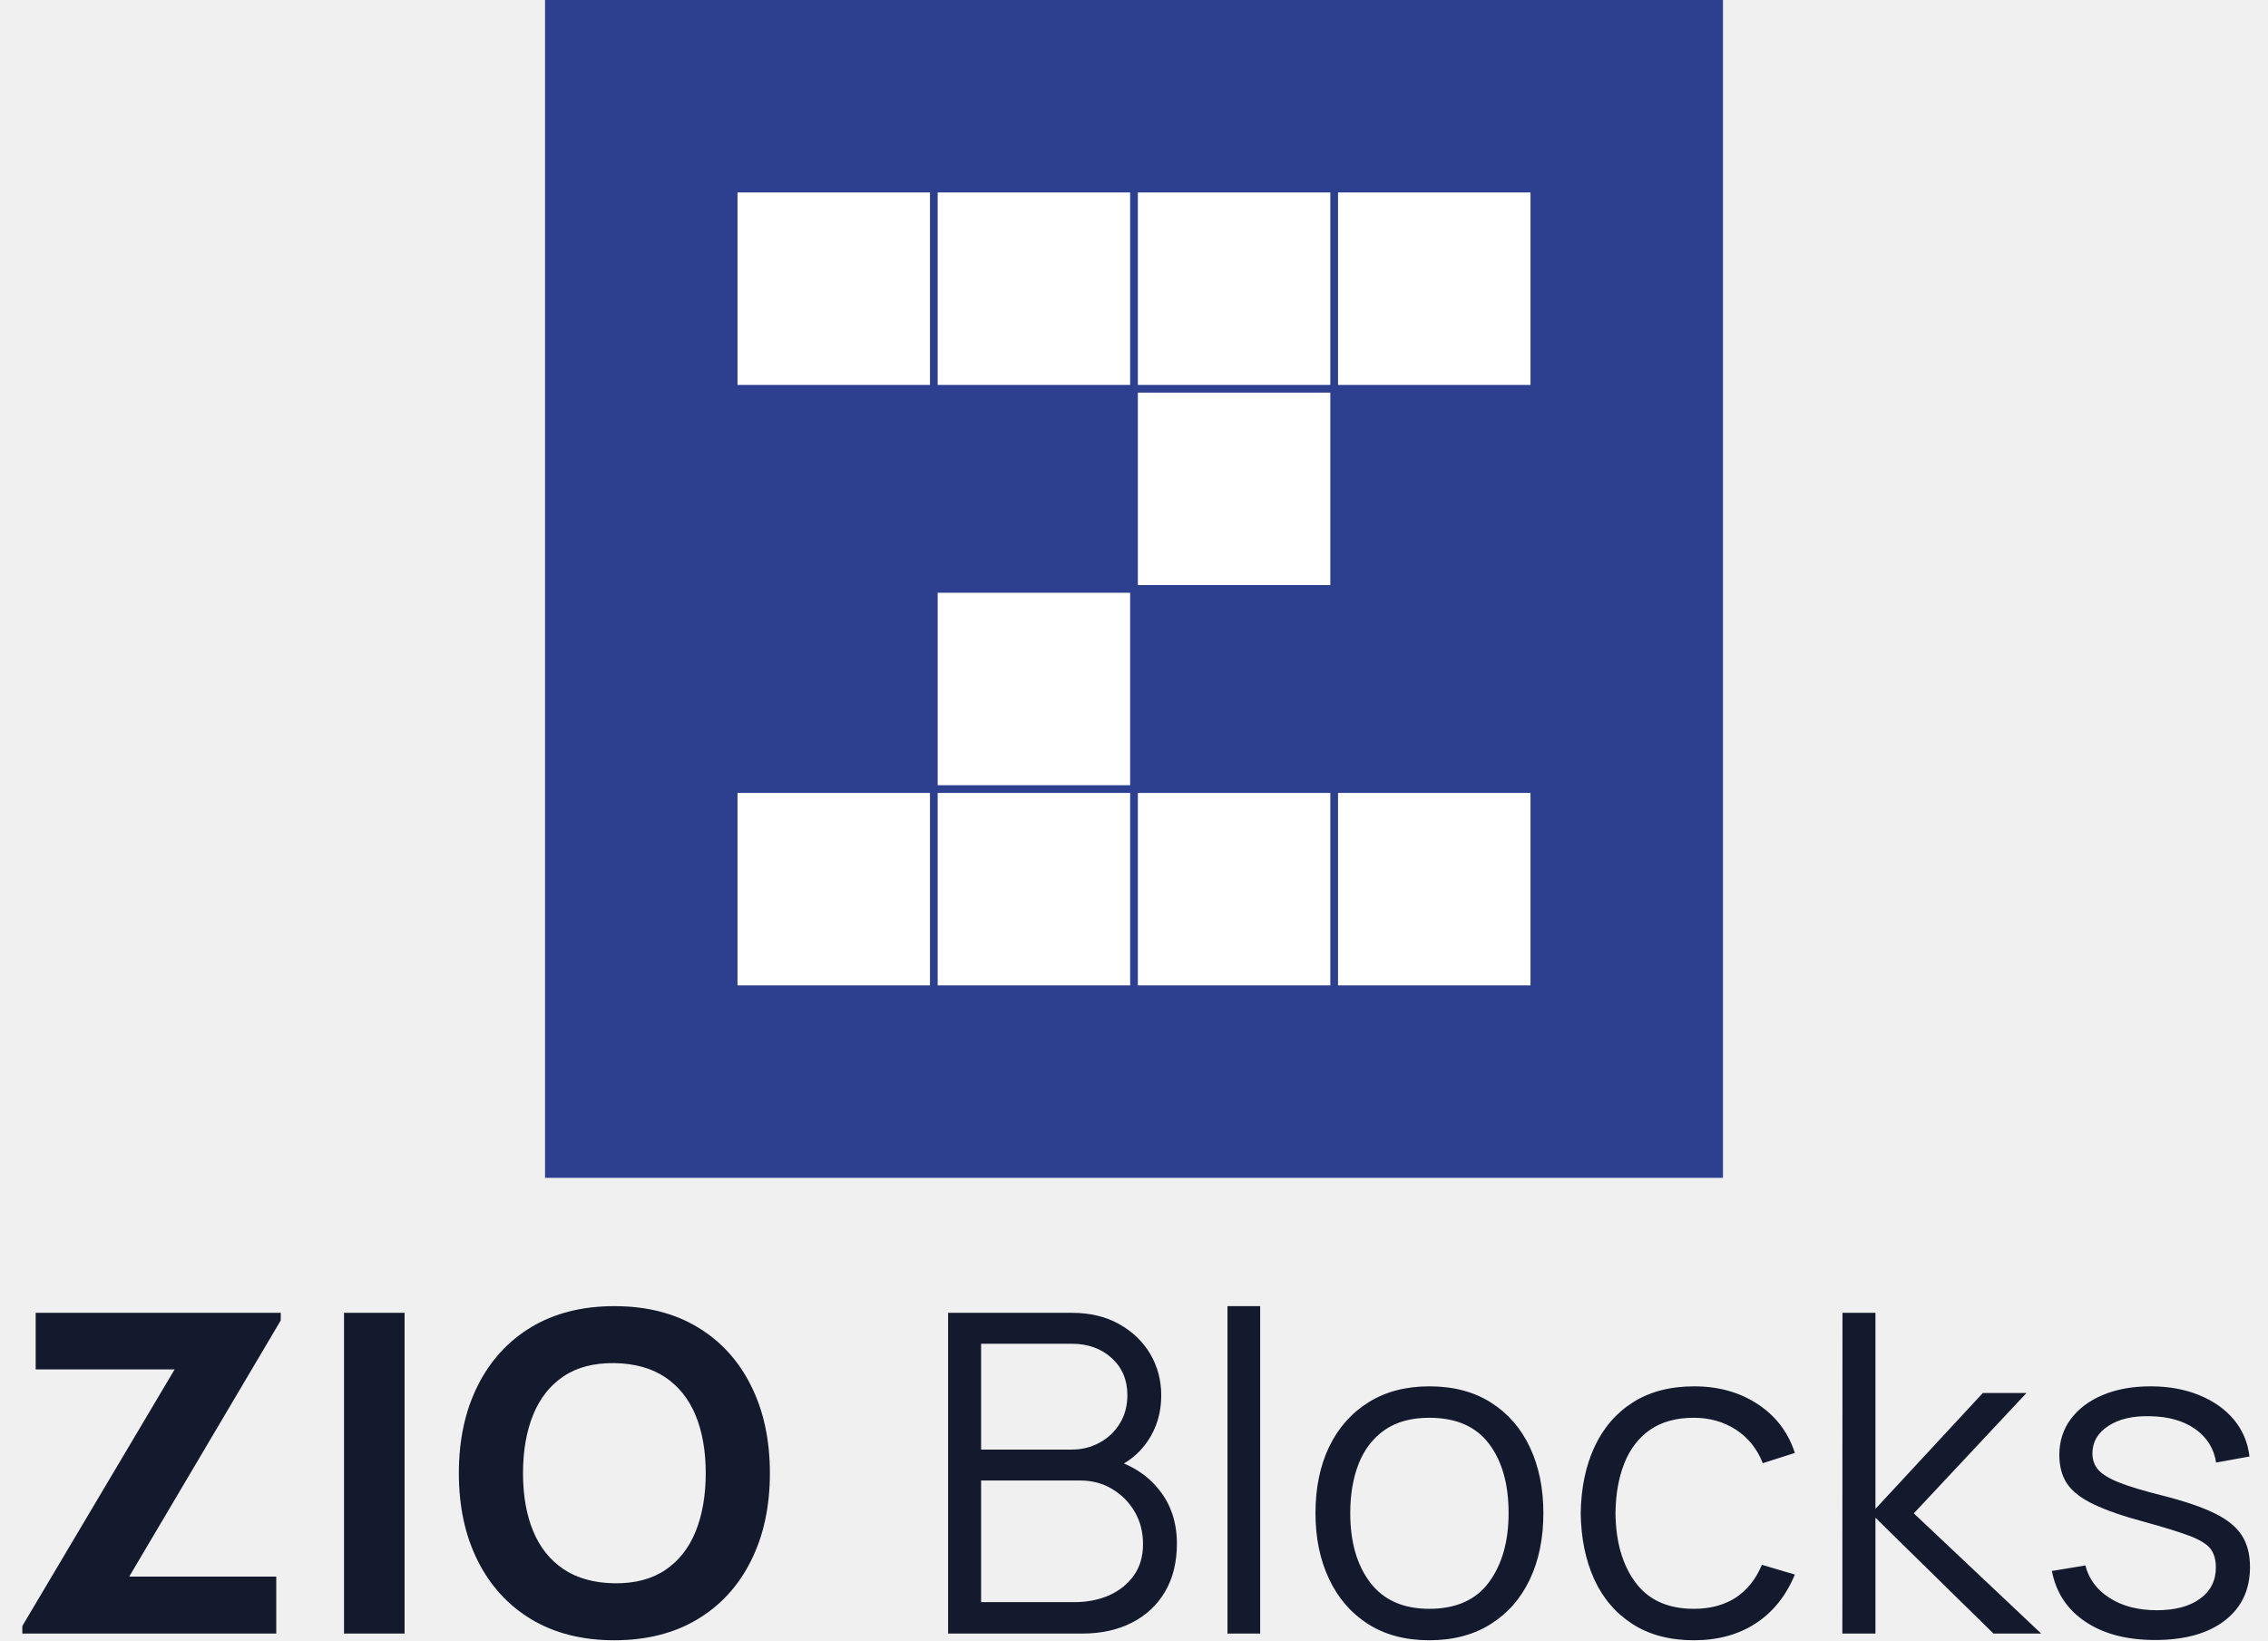
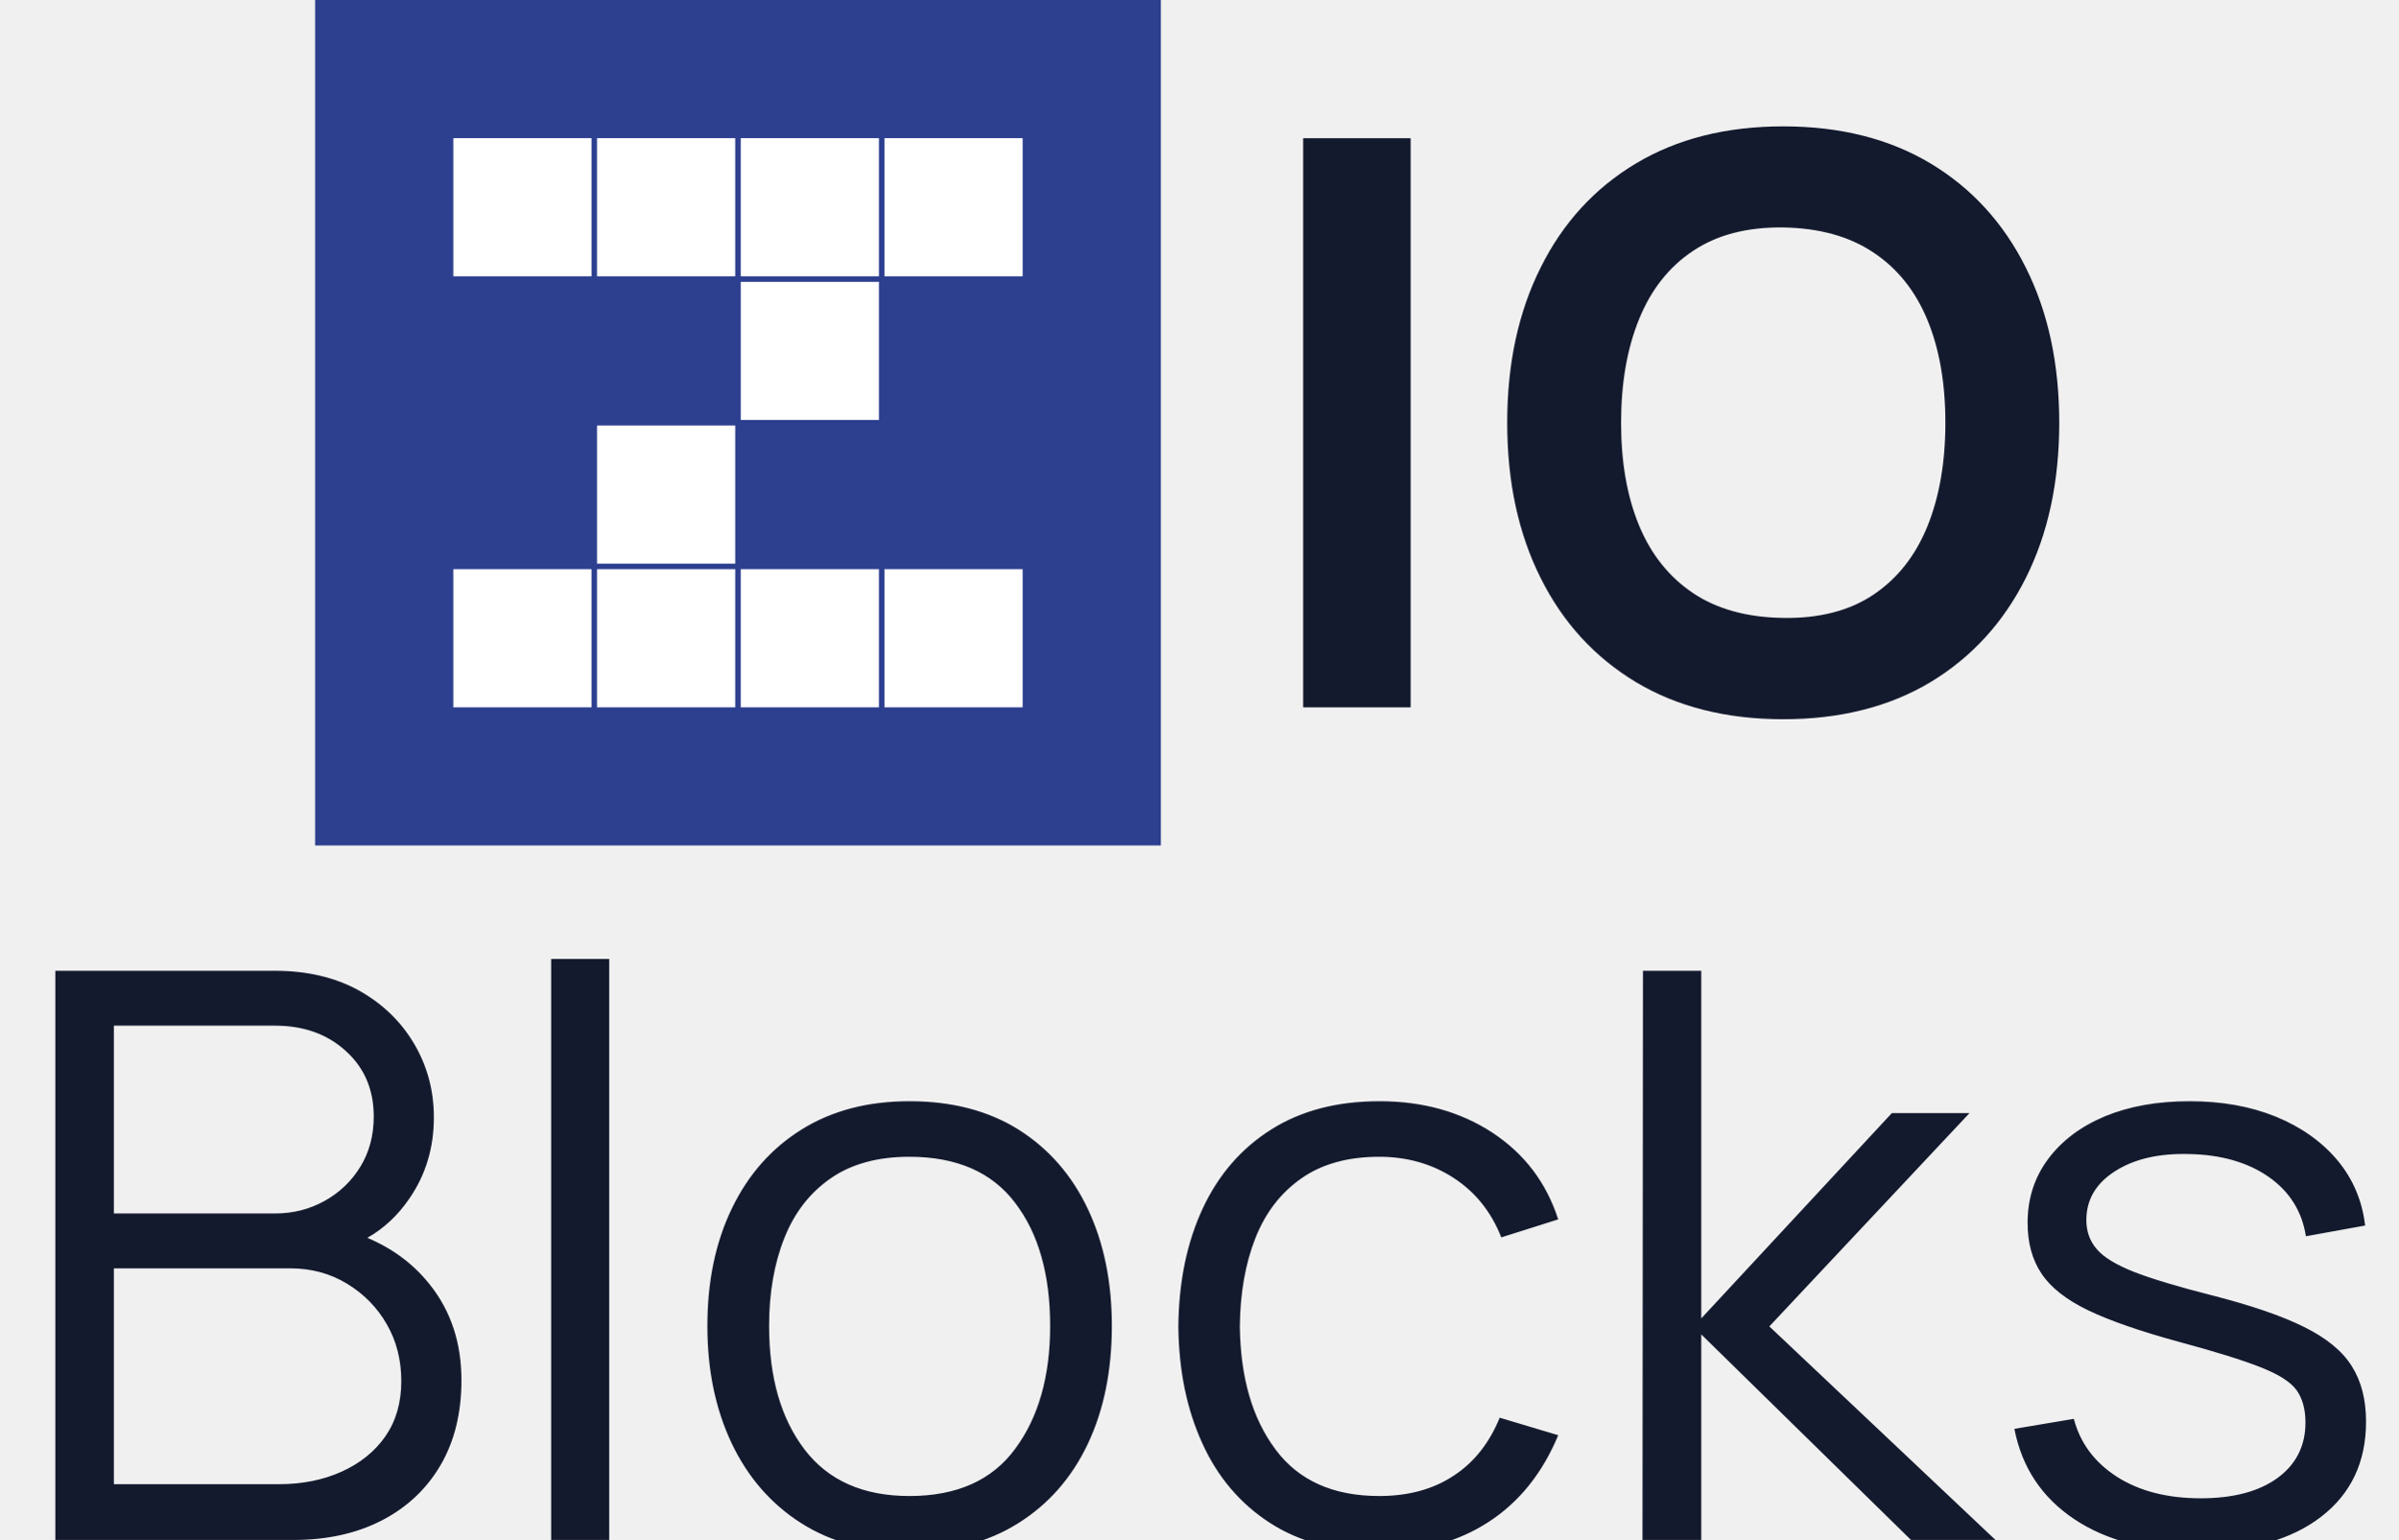
- <svg xmlns="http://www.w3.org/2000/svg" viewBox="0 0 1767.53 1278.42" width="1767.53" height="1278.42" role="img" aria-label="ZIO Blocks">
-   <g transform="translate(424.767 0) scale(1.5)">
+ <svg xmlns="http://www.w3.org/2000/svg" viewBox="0 0 1052.95 676.359" width="1052.95" height="676.359" role="img" aria-label="ZIO Blocks">
+   <g transform="translate(138.366 0) scale(0.606796)">
    <rect x="0" y="0" width="612" height="612" fill="#2D3F8F" />
    <rect x="100" y="100" width="100" height="100" fill="#FFFFFF" />
    <rect x="204" y="100" width="100" height="100" fill="#FFFFFF" />
    <rect x="308" y="100" width="100" height="100" fill="#FFFFFF" />
    <rect x="412" y="100" width="100" height="100" fill="#FFFFFF" />
    <rect x="308" y="204" width="100" height="100" fill="#FFFFFF" />
    <rect x="204" y="308" width="100" height="100" fill="#FFFFFF" />
    <rect x="100" y="412" width="100" height="100" fill="#FFFFFF" />
    <rect x="204" y="412" width="100" height="100" fill="#FFFFFF" />
    <rect x="308" y="412" width="100" height="100" fill="#FFFFFF" />
    <rect x="412" y="412" width="100" height="100" fill="#FFFFFF" />
  </g>
-   <path d="M17.4 1273.2V1267.3L136.1 1067.3H27.8V1023.2H218.8V1029.1L100.7 1228.8H215.3V1273.2ZM268.1 1273.2V1023.2H315.3V1273.2ZM478.8 1278.4Q441.3 1278.4 414.1 1262.1Q387.0 1245.8 372.3 1216.4Q357.6 1187.1 357.6 1148.2Q357.6 1109.3 372.3 1080.0Q387.0 1050.6 414.1 1034.3Q441.3 1018.0 478.8 1018.0Q516.3 1018.0 543.5 1034.3Q570.7 1050.6 585.3 1080.0Q600.0 1109.3 600.0 1148.2Q600.0 1187.1 585.3 1216.4Q570.7 1245.8 543.5 1262.1Q516.3 1278.4 478.8 1278.4ZM478.8 1234.0Q502.6 1234.3 518.4 1223.7Q534.2 1213.1 542.1 1193.7Q550.0 1174.2 550.0 1148.2Q550.0 1122.2 542.1 1103.1Q534.2 1084.0 518.4 1073.4Q502.6 1062.8 478.8 1062.4Q455.0 1062.1 439.2 1072.7Q423.4 1083.3 415.5 1102.7Q407.6 1122.2 407.6 1148.2Q407.6 1174.2 415.5 1193.3Q423.4 1212.4 439.2 1223.0Q455.0 1233.6 478.8 1234.0Z" fill="#141A2E" />
-   <path d="M738.9 1273.2V1023.2H835.4Q856.4 1023.2 872.0 1031.9Q887.7 1040.6 896.4 1055.2Q905.0 1069.9 905.0 1087.6Q905.0 1107.8 894.3 1123.4Q886.8 1134.3 875.9 1140.6Q892.7 1147.7 903.3 1161.1Q917.2 1178.4 917.2 1203.1Q917.2 1224.8 908.0 1240.5Q898.8 1256.2 882.1 1264.7Q865.5 1273.2 843.4 1273.2ZM764.6 1248.7H837.2Q852.4 1248.7 864.6 1243.3Q876.7 1237.8 883.8 1227.7Q890.8 1217.7 890.8 1203.4Q890.8 1189.5 884.4 1178.4Q878.0 1167.3 866.9 1160.6Q855.9 1153.9 841.8 1153.9H764.6ZM764.6 1129.8H835.2Q847.2 1129.8 857.1 1124.3Q867.0 1118.9 872.8 1109.3Q878.6 1099.8 878.6 1087.3Q878.6 1069.6 866.4 1058.5Q854.2 1047.3 835.2 1047.3H764.6ZM956.6 1273.2V1018.0H982.1V1273.2ZM1113.9 1278.4Q1085.9 1278.4 1066.1 1265.7Q1046.4 1253.1 1035.8 1230.7Q1025.2 1208.3 1025.2 1179.3Q1025.2 1149.8 1035.9 1127.5Q1046.7 1105.3 1066.6 1092.9Q1086.5 1080.5 1113.9 1080.5Q1142.0 1080.5 1161.9 1093.1Q1181.8 1105.7 1192.3 1128.0Q1202.8 1150.3 1202.8 1179.3Q1202.8 1208.8 1192.2 1231.1Q1181.6 1253.4 1161.6 1265.9Q1141.7 1278.4 1113.9 1278.4ZM1113.9 1253.9Q1145.1 1253.9 1160.4 1233.2Q1175.7 1212.4 1175.7 1179.3Q1175.7 1145.3 1160.3 1125.1Q1145.0 1105.0 1113.9 1105.0Q1092.9 1105.0 1079.3 1114.4Q1065.6 1123.9 1058.9 1140.7Q1052.3 1157.4 1052.3 1179.3Q1052.3 1213.1 1067.9 1233.5Q1083.5 1253.9 1113.9 1253.9ZM1320.1 1278.4Q1291.8 1278.4 1272.2 1265.7Q1252.6 1253.1 1242.4 1230.8Q1232.3 1208.5 1231.9 1179.5Q1232.3 1149.9 1242.7 1127.6Q1253.1 1105.3 1272.7 1092.9Q1292.4 1080.5 1320.3 1080.5Q1348.8 1080.5 1369.9 1094.4Q1391.0 1108.3 1398.8 1132.4L1373.8 1140.4Q1367.2 1123.6 1352.9 1114.3Q1338.5 1105.0 1320.1 1105.0Q1299.5 1105.0 1285.9 1114.4Q1272.4 1123.9 1265.8 1140.7Q1259.2 1157.6 1259.0 1179.5Q1259.4 1213.1 1274.7 1233.5Q1289.9 1253.9 1320.1 1253.9Q1339.2 1253.9 1352.7 1245.2Q1366.1 1236.4 1373.1 1219.6L1398.8 1227.2Q1388.4 1252.2 1368.2 1265.3Q1348.1 1278.4 1320.1 1278.4ZM1435.8 1273.2 1435.9 1023.2H1461.6V1176.0L1545.3 1085.7H1579.3L1491.5 1179.5L1590.8 1273.2H1553.6L1461.6 1182.9V1273.2ZM1679.5 1278.2Q1646.5 1278.2 1625.3 1264.0Q1604.0 1249.8 1599.1 1224.4L1625.2 1220.1Q1629.3 1236.1 1644.2 1245.5Q1659.0 1255.0 1680.9 1255.0Q1702.3 1255.0 1714.6 1246.0Q1726.9 1237.1 1726.9 1221.6Q1726.9 1213.0 1723.0 1207.5Q1719.1 1202.0 1707.1 1197.3Q1695.1 1192.7 1671.4 1186.2Q1645.8 1179.3 1631.4 1172.3Q1617.0 1165.4 1610.9 1156.3Q1604.9 1147.2 1604.9 1134.0Q1604.9 1118.0 1613.9 1105.9Q1622.9 1093.9 1638.9 1087.2Q1654.9 1080.5 1676.0 1080.5Q1697.2 1080.5 1714.0 1087.4Q1730.7 1094.2 1741.0 1106.5Q1751.2 1118.9 1753.1 1135.2L1727.1 1139.9Q1724.5 1123.4 1710.7 1113.7Q1696.9 1104.1 1675.7 1103.8Q1655.7 1103.2 1643.2 1111.3Q1630.7 1119.4 1630.7 1132.8Q1630.7 1140.2 1635.2 1145.5Q1639.8 1150.8 1651.6 1155.5Q1663.5 1160.2 1685.6 1165.7Q1711.5 1172.3 1726.2 1179.6Q1741.0 1186.9 1747.2 1196.8Q1753.5 1206.7 1753.5 1221.3Q1753.5 1247.9 1733.8 1263.1Q1714.1 1278.2 1679.5 1278.2Z" fill="#141A2E" />
+   <path d="M572.2 310.7V60.7H619.4V310.7ZM783.0 315.9Q745.5 315.9 718.3 299.6Q691.1 283.2 676.5 253.9Q661.8 224.6 661.8 185.7Q661.8 146.8 676.5 117.5Q691.1 88.1 718.3 71.8Q745.5 55.5 783.0 55.5Q820.5 55.5 847.7 71.8Q874.8 88.1 889.5 117.5Q904.2 146.8 904.2 185.7Q904.2 224.6 889.5 253.9Q874.8 283.2 847.7 299.6Q820.5 315.9 783.0 315.9ZM783.0 271.4Q806.8 271.8 822.6 261.2Q838.4 250.6 846.3 231.2Q854.2 211.7 854.2 185.7Q854.2 159.6 846.3 140.5Q838.4 121.4 822.6 110.9Q806.8 100.3 783.0 99.9Q759.2 99.6 743.4 110.2Q727.6 120.7 719.7 140.2Q711.8 159.6 711.8 185.7Q711.8 211.7 719.7 230.8Q727.6 249.9 743.4 260.5Q759.2 271.1 783.0 271.4Z" fill="#141A2E" />
+   <path d="M24.3 676.4V426.4H120.8Q141.8 426.4 157.5 435.0Q173.1 443.7 181.8 458.4Q190.5 473.1 190.5 490.8Q190.5 510.9 179.7 526.5Q172.2 537.5 161.3 543.7Q178.1 550.8 188.7 564.2Q202.6 581.6 202.6 606.2Q202.6 627.9 193.4 643.6Q184.2 659.3 167.5 667.9Q150.9 676.4 128.8 676.4ZM50.0 651.9H122.6Q137.8 651.9 150.0 646.4Q162.2 640.9 169.2 630.9Q176.2 620.8 176.2 606.6Q176.2 592.7 169.8 581.6Q163.4 570.5 152.3 563.8Q141.3 557.1 127.3 557.1H50.0ZM50.0 533.0H120.7Q132.6 533.0 142.5 527.5Q152.4 522.0 158.2 512.5Q164.1 502.9 164.1 490.4Q164.1 472.7 151.8 461.6Q139.6 450.5 120.7 450.5H50.0ZM242.0 676.4V421.2H267.5V676.4ZM399.3 681.6Q371.4 681.6 351.6 668.9Q331.8 656.2 321.2 633.8Q310.6 611.4 310.6 582.4Q310.6 552.9 321.4 530.7Q332.1 508.5 352.0 496.1Q371.9 483.7 399.3 483.7Q427.4 483.7 447.3 496.2Q467.2 508.8 477.7 531.1Q488.2 553.4 488.2 582.4Q488.2 611.9 477.6 634.3Q467.0 656.6 447.0 669.1Q427.1 681.6 399.3 681.6ZM399.3 657.1Q430.6 657.1 445.8 636.3Q461.1 615.6 461.1 582.4Q461.1 548.4 445.7 528.3Q430.4 508.1 399.3 508.1Q378.3 508.1 364.7 517.6Q351.0 527.1 344.4 543.8Q337.7 560.6 337.7 582.4Q337.7 616.3 353.3 636.7Q368.9 657.1 399.3 657.1ZM605.6 681.6Q577.3 681.6 557.6 668.9Q538.0 656.2 527.9 633.9Q517.7 611.6 517.4 582.6Q517.7 553.1 528.1 530.8Q538.5 508.5 558.2 496.1Q577.8 483.7 605.7 483.7Q634.2 483.7 655.3 497.5Q676.4 511.4 684.2 535.6L659.2 543.5Q652.6 526.7 638.3 517.4Q624.0 508.1 605.6 508.1Q584.9 508.1 571.4 517.6Q557.8 527.1 551.2 543.9Q544.6 560.7 544.4 582.6Q544.8 616.3 560.1 636.7Q575.3 657.1 605.6 657.1Q624.7 657.1 638.1 648.3Q651.6 639.6 658.5 622.7L684.2 630.4Q673.8 655.4 653.6 668.5Q633.5 681.6 605.6 681.6ZM721.2 676.4 721.4 426.4H747.0V579.1L830.7 488.9H864.8L776.9 582.6L876.2 676.4H839.1L747.0 586.1V676.4ZM964.9 681.4Q931.9 681.4 910.7 667.2Q889.4 652.9 884.5 627.6L910.6 623.2Q914.8 639.2 929.6 648.7Q944.4 658.1 966.3 658.1Q987.7 658.1 1000.0 649.2Q1012.3 640.2 1012.3 624.8Q1012.3 616.1 1008.4 610.6Q1004.5 605.2 992.5 600.5Q980.6 595.8 956.8 589.4Q931.2 582.4 916.8 575.5Q902.4 568.5 896.4 559.4Q890.3 550.3 890.3 537.1Q890.3 521.2 899.3 509.1Q908.3 497.0 924.3 490.3Q940.3 483.7 961.5 483.7Q982.6 483.7 999.4 490.5Q1016.1 497.4 1026.4 509.7Q1036.6 522.0 1038.5 538.3L1012.5 543.0Q1009.9 526.5 996.1 516.9Q982.3 507.3 961.1 506.9Q941.1 506.4 928.6 514.5Q916.1 522.5 916.1 535.9Q916.1 543.4 920.7 548.7Q925.2 554.0 937.1 558.7Q949.0 563.3 971.0 568.9Q996.9 575.5 1011.6 582.8Q1026.4 590.1 1032.6 600.0Q1038.9 609.9 1038.9 624.4Q1038.9 651.0 1019.2 666.2Q999.5 681.4 964.9 681.4Z" fill="#141A2E" />
</svg>
